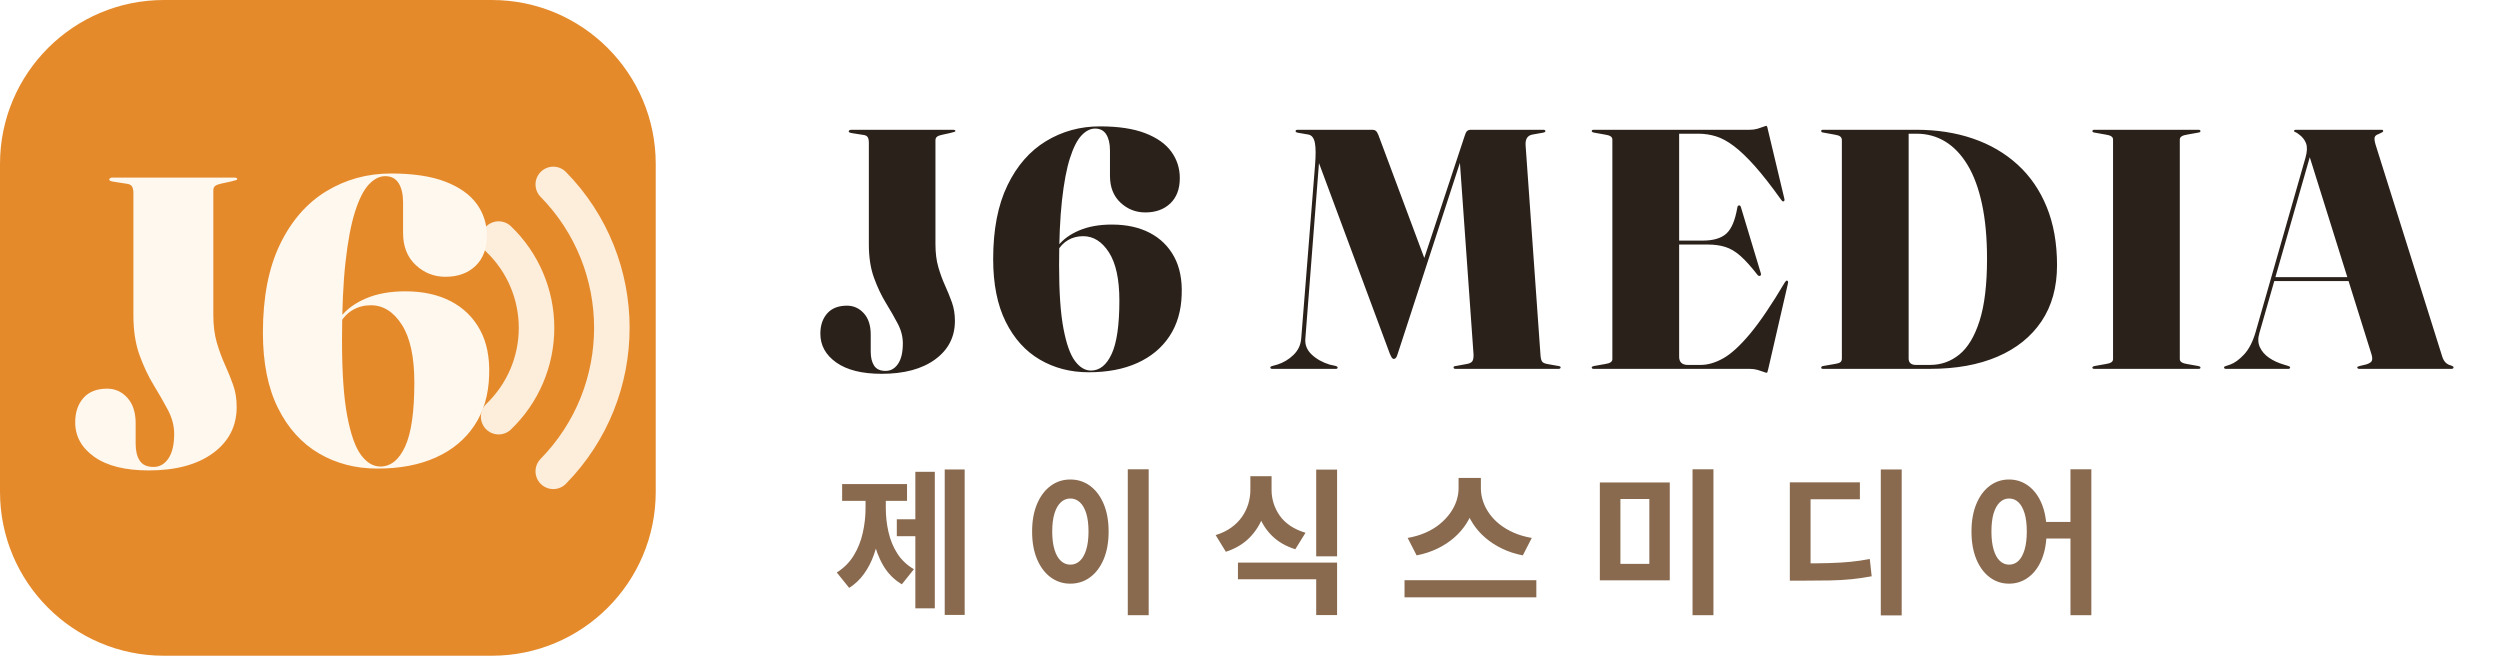
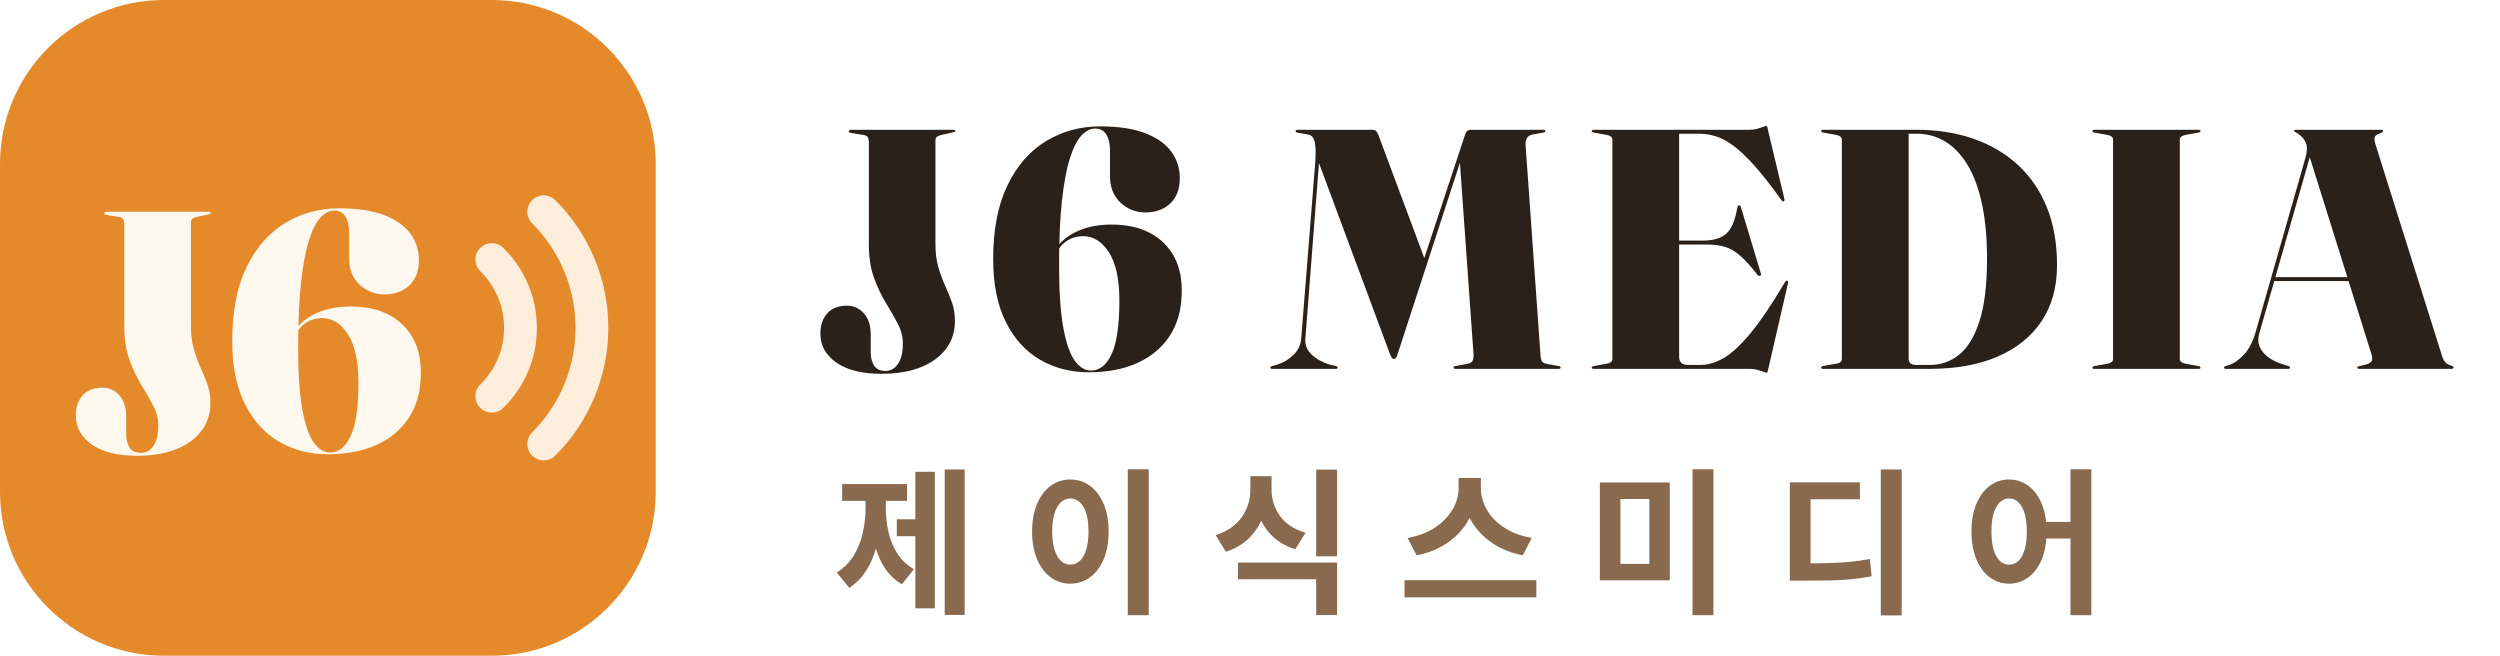
<svg xmlns="http://www.w3.org/2000/svg" viewBox="0 0 183 48" width="183" height="48" role="img" aria-label="J6 MEDIA 제이식스미디어">
  <rect width="48" height="48" rx="12" fill="#E58A2B" />
-   <path d="M17.325 29.785Q17.325 31.9 15.592 33.168Q13.86 34.435 10.89 34.435Q8.31 34.435 6.908 33.445Q5.505 32.455 5.505 30.91Q5.505 29.815 6.105 29.133Q6.705 28.45 7.845 28.45Q8.715 28.45 9.322 29.117Q9.93 29.785 9.93 30.985V32.5Q9.93 33.265 10.23 33.722Q10.53 34.18 11.235 34.18Q11.91 34.18 12.33 33.558Q12.75 32.935 12.75 31.765Q12.75 30.88 12.3 30.025Q11.85 29.17 11.258 28.203Q10.665 27.235 10.215 25.997Q9.765 24.76 9.765 23.08V14.14Q9.765 13.81 9.66 13.645Q9.555 13.48 9.27 13.45L8.31 13.3Q8.13 13.27 8.062 13.232Q7.995 13.195 7.995 13.135Q7.995 13.075 8.07 13.037Q8.145 13.0 8.205 13.0H17.145Q17.265 13.0 17.317 13.03Q17.37 13.06 17.37 13.12Q17.37 13.18 16.905 13.285L16.215 13.435Q15.915 13.495 15.765 13.6Q15.615 13.705 15.615 13.93V23.05Q15.615 24.205 15.87 25.075Q16.125 25.945 16.462 26.688Q16.8 27.43 17.062 28.165Q17.325 28.9 17.325 29.785Z M28.62 12.7Q31.05 12.7 32.602 13.3Q34.155 13.9 34.898 14.928Q35.64 15.955 35.64 17.245Q35.64 18.67 34.808 19.465Q33.975 20.26 32.61 20.26Q31.35 20.26 30.428 19.398Q29.505 18.535 29.505 17.05V14.815Q29.505 13.93 29.182 13.412Q28.86 12.895 28.2 12.895Q27.57 12.895 27.0 13.502Q26.43 14.11 25.988 15.498Q25.545 16.885 25.29 19.195Q25.035 21.505 25.035 24.895Q25.035 28.435 25.418 30.453Q25.8 32.47 26.43 33.31Q27.06 34.15 27.84 34.15Q28.98 34.15 29.655 32.688Q30.33 31.225 30.33 28.0Q30.33 25.195 29.415 23.77Q28.5 22.345 27.15 22.345Q26.415 22.345 25.822 22.69Q25.23 23.035 24.885 23.68Q24.54 24.325 24.54 25.18L24.285 25.045Q24.285 24.025 24.945 23.185Q25.605 22.345 26.812 21.835Q28.02 21.325 29.67 21.325Q31.605 21.325 33.0 22.053Q34.395 22.78 35.137 24.145Q35.88 25.51 35.805 27.475Q35.745 29.605 34.733 31.135Q33.72 32.665 31.912 33.483Q30.105 34.3 27.63 34.3Q25.245 34.3 23.347 33.19Q21.45 32.08 20.348 29.867Q19.245 27.655 19.245 24.355Q19.245 20.47 20.498 17.883Q21.75 15.295 23.887 13.998Q26.025 12.7 28.62 12.7Z" fill="#FFF8EE" />
-   <path d="M36.5 17.5a9 9 0 0 1 0 13M40.5 13.5a15 15 0 0 1 0 21" fill="none" stroke="#FFF8EE" stroke-width="2.6" stroke-linecap="round" opacity=".9" />
+   <path d="M15.4 29.488Q15.4 31.25 13.956 32.306Q12.512 33.362 10.038 33.362Q7.888 33.362 6.719 32.537Q5.55 31.712 5.55 30.425Q5.55 29.512 6.05 28.944Q6.55 28.375 7.5 28.375Q8.225 28.375 8.731 28.931Q9.238 29.488 9.238 30.488V31.75Q9.238 32.388 9.488 32.769Q9.738 33.15 10.325 33.15Q10.887 33.15 11.238 32.631Q11.588 32.112 11.588 31.137Q11.588 30.4 11.213 29.688Q10.838 28.975 10.344 28.169Q9.85 27.363 9.475 26.331Q9.1 25.3 9.1 23.9V16.45Q9.1 16.175 9.012 16.038Q8.925 15.9 8.688 15.875L7.888 15.75Q7.738 15.725 7.681 15.694Q7.625 15.662 7.625 15.613Q7.625 15.562 7.688 15.531Q7.75 15.5 7.8 15.5H15.25Q15.35 15.5 15.394 15.525Q15.438 15.55 15.438 15.6Q15.438 15.65 15.05 15.738L14.475 15.863Q14.225 15.912 14.1 16Q13.975 16.087 13.975 16.275V23.875Q13.975 24.837 14.188 25.562Q14.4 26.288 14.681 26.906Q14.963 27.525 15.181 28.137Q15.4 28.75 15.4 29.488Z M24.812 15.25Q26.838 15.25 28.131 15.75Q29.425 16.25 30.044 17.106Q30.663 17.962 30.663 19.038Q30.663 20.225 29.969 20.887Q29.275 21.55 28.138 21.55Q27.088 21.55 26.319 20.831Q25.55 20.112 25.55 18.875V17.012Q25.55 16.275 25.281 15.844Q25.013 15.412 24.463 15.412Q23.938 15.412 23.462 15.919Q22.988 16.425 22.619 17.581Q22.25 18.737 22.038 20.662Q21.825 22.587 21.825 25.413Q21.825 28.363 22.144 30.044Q22.463 31.725 22.988 32.425Q23.513 33.125 24.163 33.125Q25.113 33.125 25.675 31.906Q26.238 30.688 26.238 28.0Q26.238 25.663 25.475 24.475Q24.713 23.288 23.588 23.288Q22.975 23.288 22.481 23.575Q21.988 23.862 21.7 24.4Q21.413 24.938 21.413 25.65L21.2 25.538Q21.2 24.688 21.75 23.988Q22.3 23.288 23.306 22.863Q24.312 22.438 25.688 22.438Q27.3 22.438 28.463 23.044Q29.625 23.65 30.244 24.788Q30.863 25.925 30.8 27.562Q30.75 29.337 29.906 30.612Q29.062 31.887 27.556 32.569Q26.05 33.25 23.988 33.25Q22.0 33.25 20.419 32.325Q18.838 31.4 17.919 29.556Q17.0 27.712 17.0 24.962Q17.0 21.725 18.044 19.569Q19.088 17.413 20.869 16.331Q22.65 15.25 24.812 15.25Z" fill="#FFF8EE" />
+   <path d="M36 19a7 7 0 0 1 0 10M39.8 15.5a12 12 0 0 1 0 17" fill="none" stroke="#FFF8EE" stroke-width="2.4" stroke-linecap="round" opacity=".9" />
  <path d="M69.9 23.488Q69.9 25.25 68.456 26.306Q67.013 27.363 64.537 27.363Q62.388 27.363 61.219 26.538Q60.05 25.712 60.05 24.425Q60.05 23.512 60.55 22.944Q61.05 22.375 62.0 22.375Q62.725 22.375 63.231 22.931Q63.737 23.488 63.737 24.488V25.75Q63.737 26.387 63.987 26.769Q64.237 27.15 64.825 27.15Q65.388 27.15 65.738 26.631Q66.088 26.113 66.088 25.137Q66.088 24.4 65.713 23.688Q65.338 22.975 64.844 22.169Q64.35 21.363 63.975 20.331Q63.6 19.3 63.6 17.9V10.45Q63.6 10.175 63.513 10.037Q63.425 9.9 63.188 9.875L62.388 9.75Q62.237 9.725 62.181 9.694Q62.125 9.662 62.125 9.613Q62.125 9.562 62.188 9.531Q62.25 9.5 62.3 9.5H69.75Q69.85 9.5 69.894 9.525Q69.938 9.55 69.938 9.6Q69.938 9.65 69.55 9.738L68.975 9.863Q68.725 9.912 68.6 10Q68.475 10.087 68.475 10.275V17.875Q68.475 18.837 68.688 19.562Q68.9 20.288 69.181 20.906Q69.463 21.525 69.681 22.137Q69.9 22.75 69.9 23.488Z M80.513 9.25Q82.537 9.25 83.831 9.75Q85.125 10.25 85.744 11.106Q86.362 11.962 86.362 13.037Q86.362 14.225 85.669 14.887Q84.975 15.55 83.838 15.55Q82.787 15.55 82.019 14.831Q81.25 14.112 81.25 12.875V11.012Q81.25 10.275 80.981 9.844Q80.712 9.412 80.162 9.412Q79.638 9.412 79.162 9.919Q78.688 10.425 78.319 11.581Q77.95 12.737 77.737 14.662Q77.525 16.587 77.525 19.413Q77.525 22.363 77.844 24.044Q78.162 25.725 78.688 26.425Q79.212 27.125 79.862 27.125Q80.812 27.125 81.375 25.906Q81.938 24.688 81.938 22.0Q81.938 19.663 81.175 18.475Q80.412 17.288 79.287 17.288Q78.675 17.288 78.181 17.575Q77.688 17.862 77.4 18.4Q77.112 18.938 77.112 19.65L76.9 19.538Q76.9 18.688 77.45 17.988Q78.0 17.288 79.006 16.863Q80.013 16.438 81.388 16.438Q83.0 16.438 84.162 17.044Q85.325 17.65 85.944 18.788Q86.562 19.925 86.5 21.562Q86.45 23.337 85.606 24.612Q84.763 25.887 83.256 26.569Q81.75 27.25 79.688 27.25Q77.7 27.25 76.119 26.325Q74.537 25.4 73.619 23.556Q72.7 21.712 72.7 18.962Q72.7 15.725 73.744 13.569Q74.787 11.412 76.569 10.331Q78.35 9.25 80.513 9.25Z  M104.325 19.062 104.013 19.625 107.2 9.988Q107.288 9.688 107.388 9.594Q107.488 9.5 107.675 9.5H113.0Q113.05 9.5 113.088 9.531Q113.125 9.562 113.125 9.6Q113.125 9.637 113.088 9.662Q113.05 9.688 112.95 9.712L112.175 9.85Q111.9 9.9 111.775 10.1Q111.65 10.3 111.675 10.65L112.763 25.975Q112.788 26.35 112.888 26.475Q112.988 26.6 113.288 26.65L114.062 26.788Q114.15 26.8 114.194 26.825Q114.238 26.85 114.238 26.9Q114.238 26.938 114.2 26.969Q114.163 27.0 114.1 27.0H106.538Q106.463 27.0 106.431 26.969Q106.4 26.938 106.4 26.9Q106.4 26.85 106.438 26.825Q106.475 26.8 106.588 26.788L107.338 26.65Q107.65 26.6 107.763 26.456Q107.875 26.312 107.863 25.95L106.838 11.525L107.088 11.237L102.312 25.9Q102.238 26.15 102.163 26.212Q102.088 26.275 102.025 26.275Q101.988 26.275 101.944 26.244Q101.9 26.212 101.85 26.131Q101.8 26.05 101.738 25.9L96.4 11.537L96.613 11.112L95.55 24.812Q95.5 25.462 96.013 25.95Q96.525 26.438 97.325 26.688L97.775 26.788Q97.85 26.812 97.881 26.837Q97.913 26.863 97.913 26.9Q97.913 26.938 97.888 26.969Q97.863 27.0 97.8 27.0H93.113Q93.05 27.0 93.019 26.969Q92.988 26.938 92.988 26.9Q92.988 26.85 93.038 26.825Q93.088 26.8 93.138 26.788L93.5 26.688Q94.175 26.475 94.688 25.975Q95.2 25.475 95.25 24.762L96.263 12.062Q96.35 11.0 96.25 10.463Q96.15 9.925 95.775 9.85L95.05 9.725Q94.925 9.7 94.881 9.675Q94.838 9.65 94.838 9.6Q94.838 9.5 94.988 9.5H100.475Q100.613 9.5 100.713 9.581Q100.812 9.662 100.9 9.887Z M122.175 17.612H124.638Q125.8 17.612 126.369 17.1Q126.938 16.587 127.175 15.175Q127.2 15.075 127.231 15.056Q127.263 15.037 127.3 15.037Q127.4 15.025 127.438 15.175L128.888 19.988Q128.912 20.062 128.9 20.113Q128.888 20.163 128.85 20.188Q128.812 20.2 128.769 20.2Q128.725 20.2 128.662 20.137Q127.963 19.238 127.419 18.75Q126.875 18.262 126.306 18.081Q125.738 17.9 125.0 17.9H122.175ZM116.513 9.6Q116.513 9.562 116.544 9.531Q116.575 9.5 116.65 9.5H128.075Q128.388 9.5 128.644 9.425Q128.9 9.35 129.075 9.281Q129.25 9.212 129.287 9.212Q129.325 9.212 129.35 9.262Q129.375 9.312 129.412 9.5L130.613 14.537Q130.638 14.637 130.619 14.681Q130.6 14.725 130.562 14.737Q130.525 14.75 130.494 14.738Q130.463 14.725 130.4 14.65Q129.312 13.125 128.469 12.175Q127.625 11.225 126.931 10.7Q126.238 10.175 125.613 9.981Q124.988 9.787 124.312 9.787H122.913V26.113Q122.913 26.413 123.075 26.562Q123.238 26.712 123.538 26.712H124.5Q125.275 26.712 126.138 26.231Q127.0 25.75 128.094 24.444Q129.188 23.137 130.662 20.65Q130.725 20.575 130.756 20.55Q130.787 20.525 130.825 20.55Q130.863 20.55 130.881 20.6Q130.9 20.65 130.875 20.762L129.438 27.0Q129.4 27.175 129.375 27.231Q129.35 27.288 129.325 27.288Q129.263 27.288 129.088 27.219Q128.912 27.15 128.65 27.075Q128.388 27.0 128.062 27.0H116.65Q116.575 27.0 116.544 26.969Q116.513 26.938 116.513 26.9Q116.513 26.825 116.7 26.788L117.475 26.65Q117.75 26.613 117.888 26.525Q118.025 26.438 118.025 26.288V10.212Q118.025 10.062 117.888 9.975Q117.75 9.887 117.475 9.85L116.7 9.712Q116.513 9.675 116.513 9.6Z M133.313 26.9Q133.313 26.812 133.475 26.788L134.338 26.637Q134.6 26.6 134.713 26.513Q134.825 26.425 134.825 26.25V10.262Q134.825 10.087 134.706 9.994Q134.588 9.9 134.338 9.863L133.438 9.7Q133.313 9.688 133.313 9.587Q133.313 9.537 133.344 9.519Q133.375 9.5 133.438 9.5H140.288Q142.538 9.5 144.419 10.144Q146.3 10.787 147.681 12.044Q149.063 13.3 149.819 15.15Q150.575 17.0 150.575 19.413Q150.575 21.825 149.438 23.519Q148.3 25.212 146.219 26.106Q144.138 27.0 141.288 27.0H133.438Q133.363 27.0 133.338 26.975Q133.313 26.95 133.313 26.9ZM141.288 26.712Q142.488 26.712 143.425 25.95Q144.363 25.188 144.906 23.481Q145.45 21.775 145.45 18.938Q145.45 16.65 145.081 14.931Q144.713 13.212 144.025 12.075Q143.338 10.938 142.394 10.362Q141.45 9.787 140.288 9.787H139.713V26.25Q139.713 26.475 139.85 26.594Q139.988 26.712 140.238 26.712Z M159.562 26.288Q159.562 26.438 159.706 26.525Q159.85 26.613 160.113 26.65L160.888 26.788Q161.075 26.825 161.075 26.9Q161.075 26.95 161.044 26.975Q161.013 27.0 160.938 27.0H153.3Q153.225 27.0 153.194 26.975Q153.163 26.95 153.163 26.9Q153.163 26.825 153.35 26.788L154.125 26.65Q154.4 26.613 154.538 26.525Q154.675 26.438 154.675 26.288V10.212Q154.675 10.062 154.538 9.975Q154.4 9.887 154.125 9.85L153.35 9.712Q153.163 9.688 153.163 9.6Q153.163 9.562 153.194 9.531Q153.225 9.5 153.3 9.5H160.938Q161.013 9.5 161.044 9.531Q161.075 9.562 161.075 9.6Q161.075 9.688 160.888 9.712L160.113 9.85Q159.85 9.887 159.706 9.975Q159.562 10.062 159.562 10.212Z M166.413 20.288H172.513L172.563 20.575H166.338ZM167.638 26.9Q167.638 26.938 167.606 26.969Q167.575 27.0 167.525 27.0H162.925Q162.863 27.0 162.831 26.969Q162.8 26.938 162.8 26.9Q162.8 26.85 162.85 26.825Q162.9 26.8 162.95 26.788L163.25 26.688Q163.738 26.512 164.269 25.944Q164.8 25.375 165.113 24.3L168.763 11.537Q168.95 10.875 168.8 10.487Q168.65 10.1 168.3 9.85Q168.113 9.7 168.019 9.669Q167.925 9.637 167.925 9.6Q167.925 9.537 167.963 9.519Q168 9.5 168.075 9.5H174.313Q174.388 9.5 174.419 9.519Q174.45 9.537 174.45 9.6Q174.45 9.637 174.369 9.688Q174.288 9.738 174.088 9.825Q173.888 9.887 173.831 10.037Q173.775 10.188 173.888 10.575L178.775 26.113Q178.863 26.387 179.025 26.544Q179.188 26.7 179.413 26.75Q179.513 26.788 179.556 26.819Q179.6 26.85 179.6 26.9Q179.6 26.938 179.562 26.969Q179.525 27.0 179.463 27.0H172.7Q172.625 27.0 172.588 26.969Q172.55 26.938 172.55 26.9Q172.55 26.85 172.594 26.837Q172.638 26.825 172.738 26.788L173.213 26.675Q173.563 26.562 173.625 26.394Q173.688 26.225 173.575 25.875L169.025 11.35L169.4 10.375L165.388 24.375Q165.213 24.95 165.419 25.406Q165.625 25.863 166.094 26.188Q166.563 26.512 167.213 26.7L167.5 26.788Q167.575 26.812 167.606 26.837Q167.638 26.863 167.638 26.9Z" fill="#2B211B" />
  <path d="M69.153 34.363H70.614V45.012H69.153ZM65.646 38.008H67.417V39.251H65.646ZM67.003 34.535H68.429V44.529H67.003ZM63.358 36.099H64.507V37.192Q64.507 38.089 64.375 38.963Q64.243 39.837 63.967 40.613Q63.691 41.389 63.242 42.011Q62.794 42.632 62.161 43.034L61.253 41.907Q62.035 41.413 62.495 40.659Q62.955 39.906 63.156 39.003Q63.358 38.1 63.358 37.192ZM63.703 36.099H64.841V37.192Q64.841 38.078 65.036 38.94Q65.232 39.803 65.68 40.51Q66.129 41.217 66.9 41.666L66.014 42.77Q65.163 42.264 64.657 41.401Q64.151 40.538 63.927 39.452Q63.703 38.365 63.703 37.192ZM61.644 35.433H66.394V36.663H61.644Z M82.554 34.352H84.084V45.035H82.554ZM78.345 35.099Q79.162 35.099 79.794 35.565Q80.427 36.031 80.789 36.887Q81.151 37.744 81.151 38.906Q81.151 40.078 80.789 40.935Q80.427 41.792 79.794 42.258Q79.162 42.724 78.345 42.724Q77.54 42.724 76.907 42.258Q76.275 41.792 75.913 40.935Q75.55 40.078 75.55 38.906Q75.55 37.744 75.913 36.887Q76.275 36.031 76.907 35.565Q77.54 35.099 78.345 35.099ZM78.345 36.49Q77.954 36.49 77.655 36.767Q77.356 37.043 77.189 37.577Q77.023 38.112 77.023 38.906Q77.023 39.688 77.189 40.234Q77.356 40.78 77.655 41.056Q77.954 41.332 78.345 41.332Q78.748 41.332 79.047 41.056Q79.346 40.78 79.512 40.234Q79.679 39.688 79.679 38.906Q79.679 38.112 79.512 37.577Q79.346 37.043 79.047 36.767Q78.748 36.49 78.345 36.49Z M91.527 34.858H92.792V35.87Q92.792 36.87 92.459 37.784Q92.125 38.699 91.447 39.377Q90.768 40.056 89.733 40.389L88.986 39.17Q89.653 38.963 90.136 38.612Q90.618 38.261 90.923 37.819Q91.228 37.376 91.377 36.876Q91.527 36.376 91.527 35.87ZM91.838 34.858H93.079V35.87Q93.079 36.364 93.229 36.841Q93.379 37.319 93.672 37.738Q93.965 38.158 94.436 38.48Q94.908 38.802 95.564 38.998L94.816 40.205Q93.793 39.883 93.131 39.239Q92.47 38.595 92.154 37.727Q91.838 36.858 91.838 35.87ZM90.618 41.182H97.875V45.023H96.346V42.401H90.618ZM96.346 34.374H97.875V40.722H96.346Z M106.767 34.984H108.09V35.755Q108.09 36.444 107.9 37.094Q107.71 37.744 107.343 38.319Q106.975 38.894 106.44 39.36Q105.905 39.825 105.215 40.159Q104.525 40.492 103.697 40.654L103.041 39.377Q103.755 39.251 104.347 38.992Q104.939 38.733 105.388 38.365Q105.836 37.997 106.147 37.566Q106.457 37.135 106.612 36.669Q106.767 36.203 106.767 35.755ZM107.067 34.984H108.401V35.755Q108.401 36.215 108.556 36.686Q108.711 37.157 109.016 37.589Q109.321 38.02 109.769 38.377Q110.218 38.733 110.804 38.992Q111.391 39.251 112.127 39.377L111.471 40.654Q110.643 40.492 109.953 40.159Q109.263 39.825 108.728 39.365Q108.194 38.906 107.82 38.331Q107.446 37.755 107.256 37.1Q107.067 36.444 107.067 35.755ZM102.812 42.471H112.46V43.724H102.812Z M117.109 35.318H122.227V42.482H117.109ZM120.732 36.525H118.615V41.275H120.732ZM123.894 34.352H125.424V45.035H123.894Z M137.674 34.363H139.204V45.047H137.674ZM131.016 41.24H131.936Q133.051 41.24 133.896 41.217Q134.742 41.194 135.449 41.125Q136.156 41.056 136.869 40.918L137.007 42.183Q136.282 42.321 135.552 42.396Q134.822 42.471 133.948 42.488Q133.074 42.505 131.936 42.505H131.016ZM131.016 35.306H136.144V36.548H132.534V41.723H131.016Z M147.061 35.099Q147.855 35.099 148.481 35.565Q149.108 36.031 149.459 36.887Q149.81 37.744 149.81 38.906Q149.81 40.078 149.459 40.935Q149.108 41.792 148.481 42.258Q147.855 42.724 147.061 42.724Q146.268 42.724 145.647 42.258Q145.025 41.792 144.669 40.935Q144.312 40.078 144.312 38.906Q144.312 37.744 144.669 36.887Q145.025 36.031 145.647 35.565Q146.268 35.099 147.061 35.099ZM147.061 36.49Q146.681 36.49 146.388 36.767Q146.095 37.043 145.934 37.577Q145.773 38.112 145.773 38.906Q145.773 39.688 145.934 40.234Q146.095 40.78 146.388 41.056Q146.681 41.332 147.061 41.332Q147.464 41.332 147.751 41.056Q148.038 40.78 148.2 40.234Q148.361 39.688 148.361 38.906Q148.361 38.112 148.2 37.577Q148.038 37.043 147.751 36.767Q147.464 36.49 147.061 36.49ZM151.558 34.352H153.087V45.035H151.558ZM149.361 38.204H152.202V39.423H149.361Z" fill="#8A6A4F" />
</svg>
